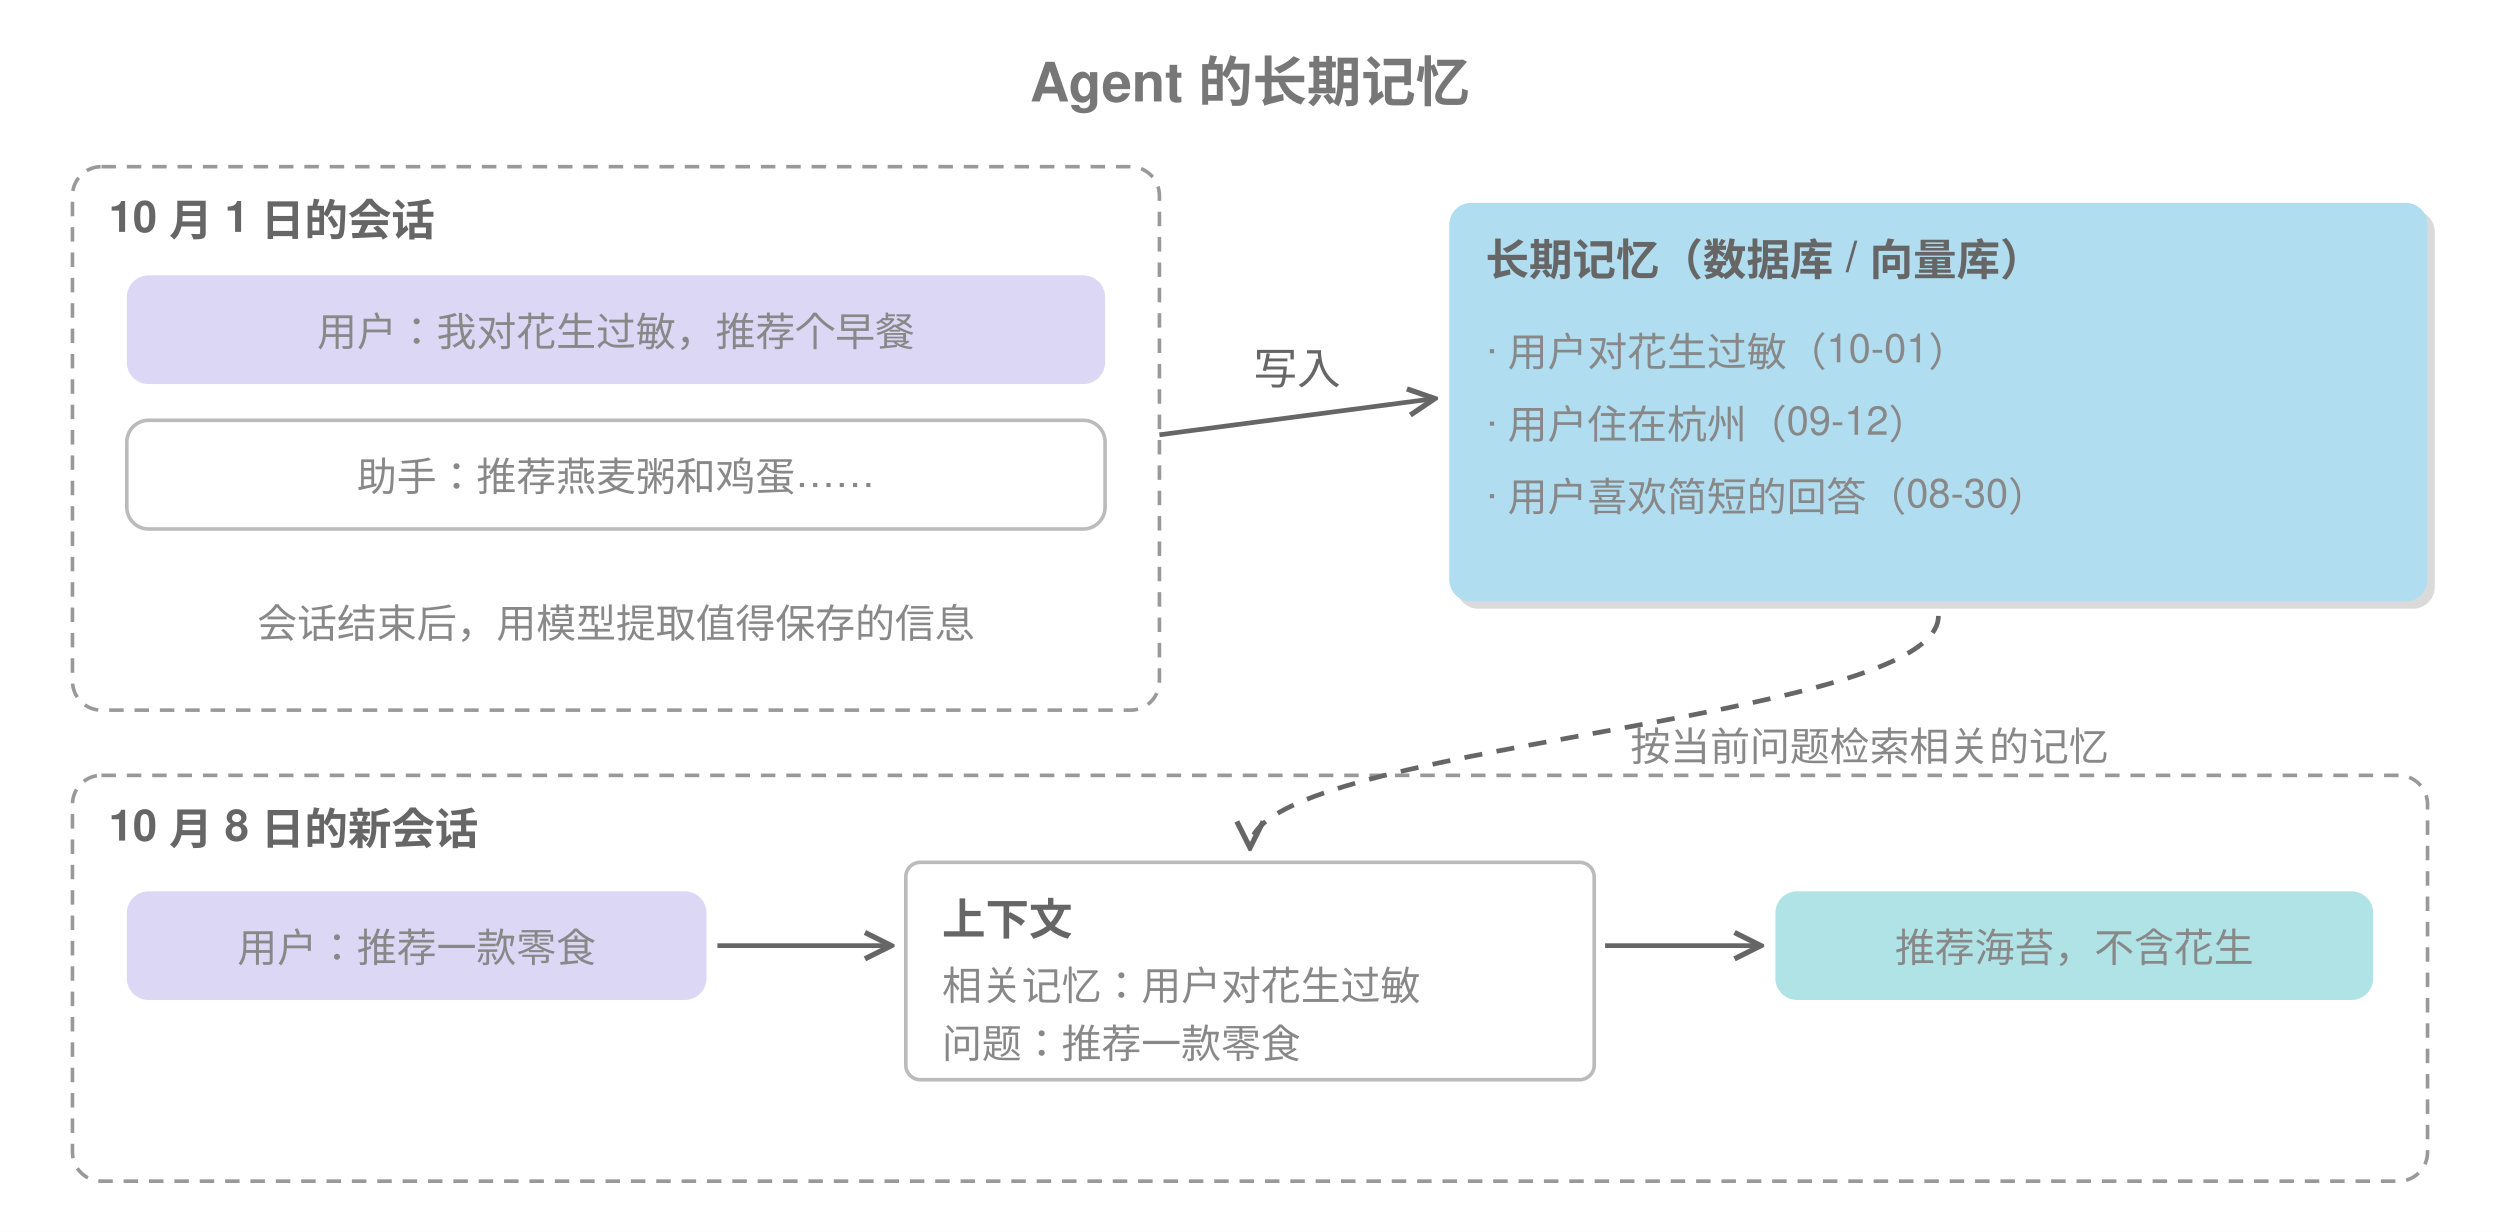
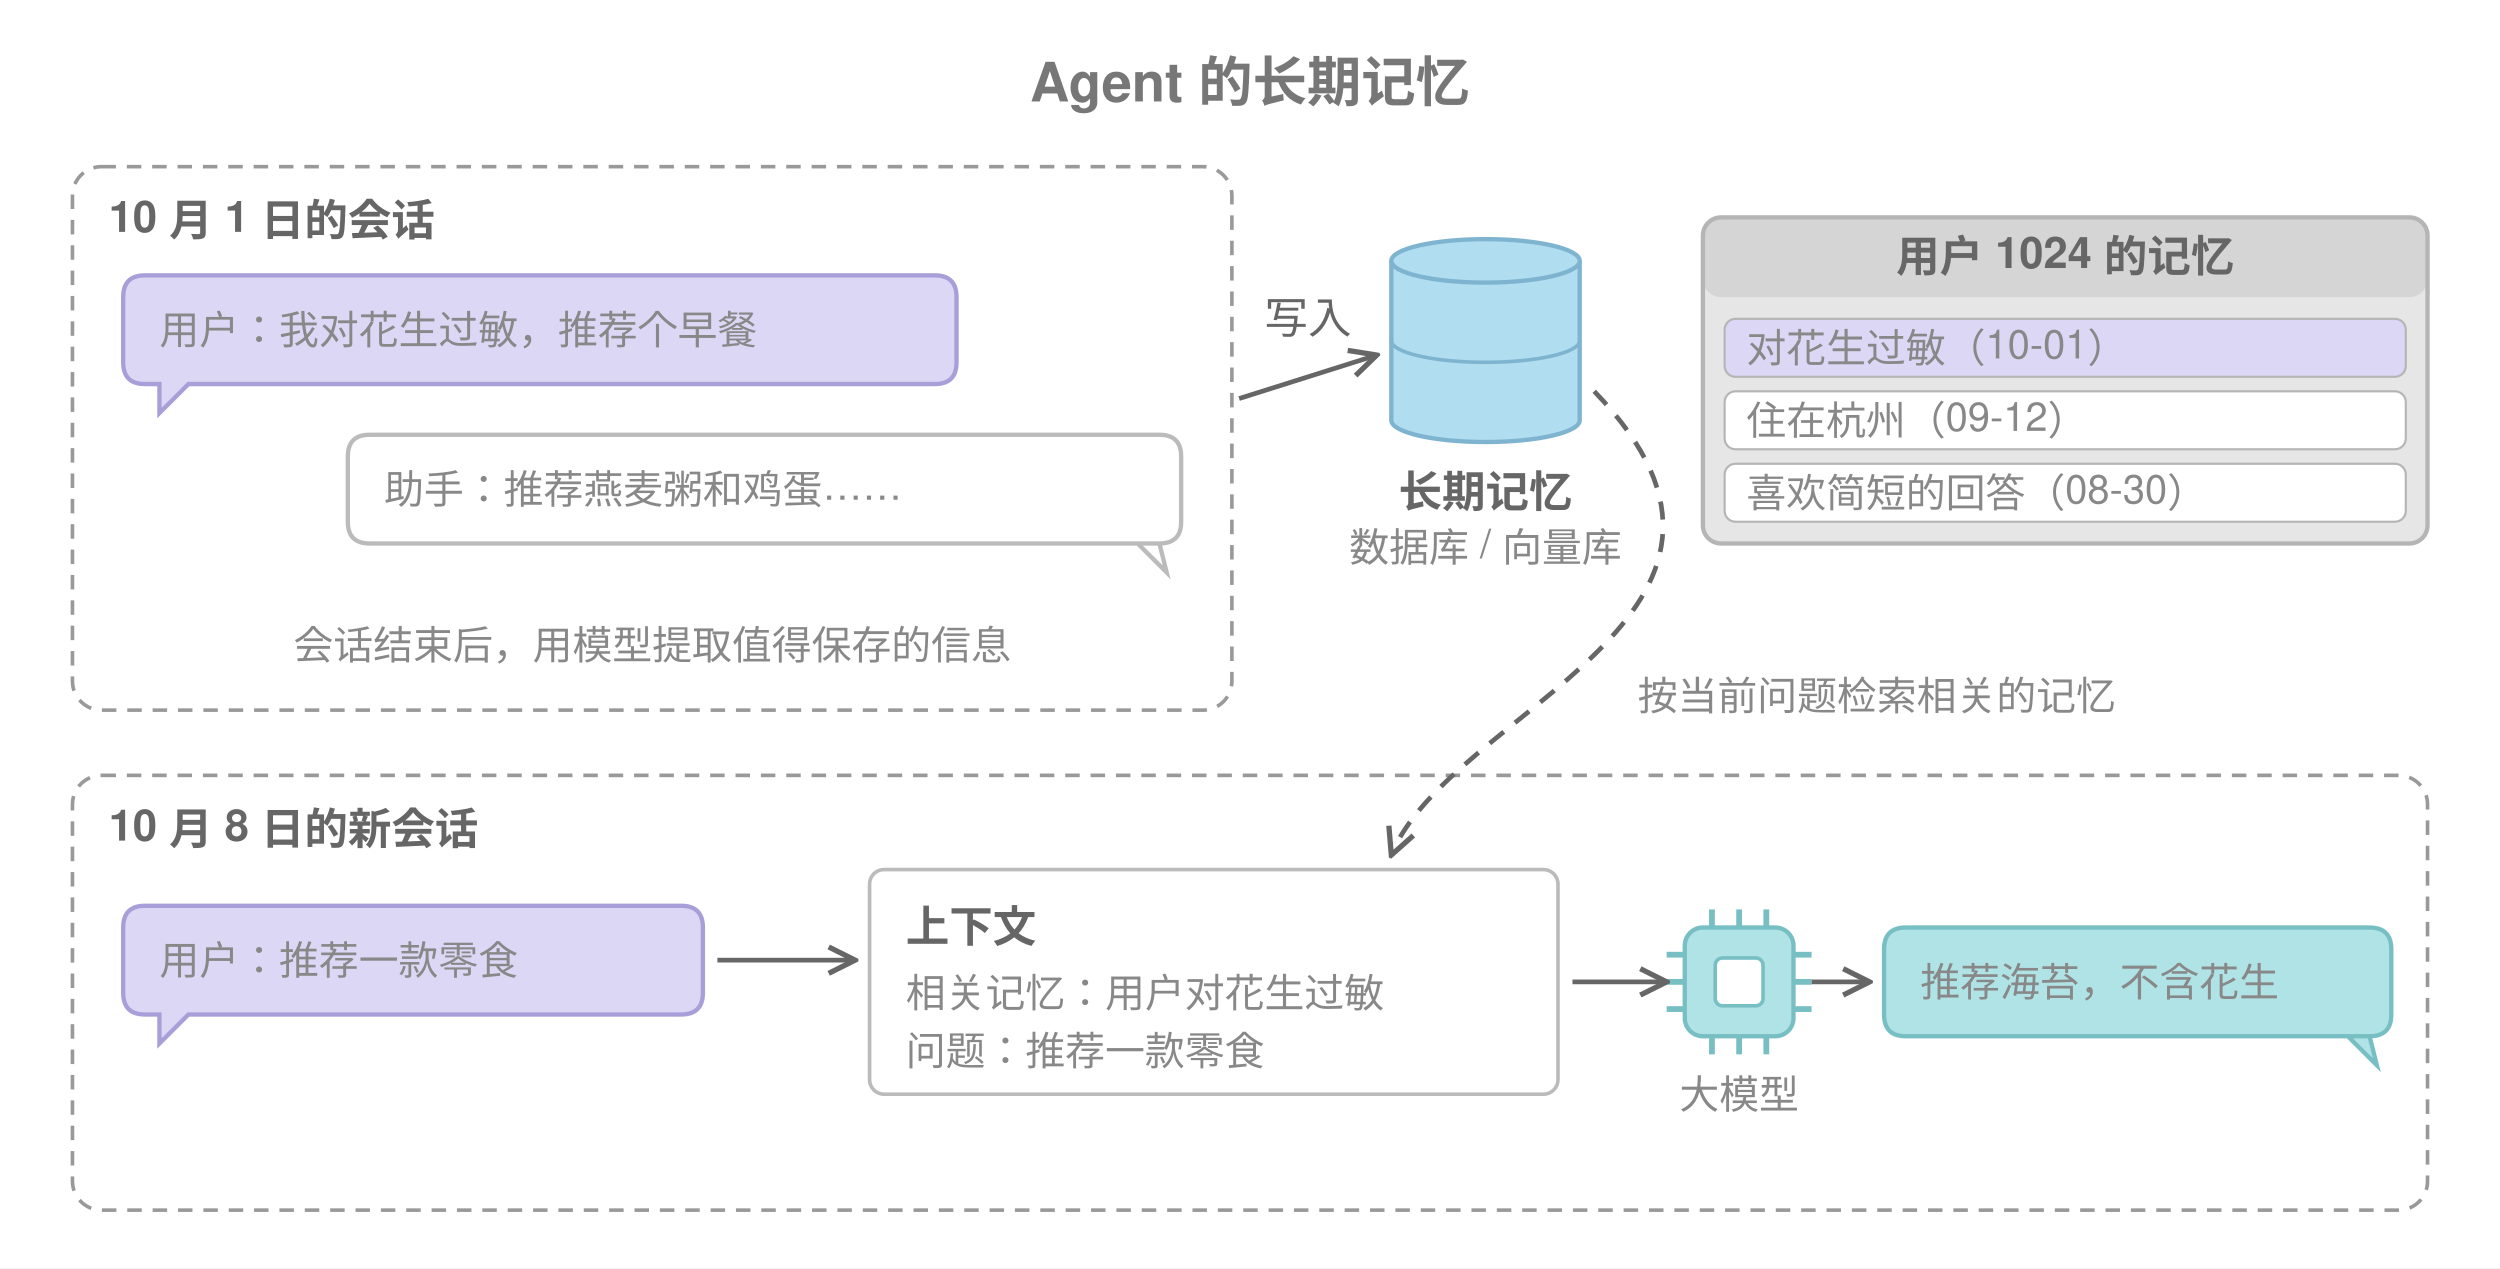
- <svg xmlns="http://www.w3.org/2000/svg" width="690" height="340" viewBox="0 0 690 340">
+ <svg xmlns="http://www.w3.org/2000/svg" width="690" height="350" viewBox="0 0 690 350">
  <style>
    text { font-family: "PingFang SC", "Microsoft YaHei", Helvetica, Arial, sans-serif; fill: #666; font-size: 12px; }
    .title { font-weight: bold; font-size: 15px; fill: #777; text-anchor: middle; }
    .b { font-weight: bold; }
    .c { text-anchor: middle; }
    .e { text-anchor: end; }
    .note { fill: #C0605A; }
    .ok { fill: #6A9F68; }
    .sub { font-size: 11px; fill: #888; }
    .mono { font-family: Menlo, Consolas, monospace; }
    .arrow { stroke: #666; stroke-width: 1.3; fill: none; marker-end: url(#a); }
    .red { stroke: #C0605A; marker-end: url(#r); }
    .green { stroke: #6A9F68; marker-end: url(#g); }
    .dash { stroke-dasharray: 5 4; }
    .line { stroke: #666; stroke-width: 1.3; fill: none; }
    .frame { fill: none; stroke: #999; stroke-width: 1; stroke-dasharray: 4 3; }
    .shadow { fill: #DADADA; }
  </style>
  <defs>
    <marker id="a" viewBox="0 0 10 10" refX="9" refY="5" markerWidth="7" markerHeight="7" orient="auto-start-reverse">
      <path d="M1,1 L9,5 L1,9" fill="none" stroke="#666" stroke-width="1.6" />
    </marker>
    <marker id="r" viewBox="0 0 10 10" refX="9" refY="5" markerWidth="7" markerHeight="7" orient="auto-start-reverse">
      <path d="M1,1 L9,5 L1,9" fill="none" stroke="#C0605A" stroke-width="1.6" />
    </marker>
    <marker id="g" viewBox="0 0 10 10" refX="9" refY="5" markerWidth="7" markerHeight="7" orient="auto-start-reverse">
      <path d="M1,1 L9,5 L1,9" fill="none" stroke="#6A9F68" stroke-width="1.6" />
    </marker>
  </defs>
  <rect width="100%" height="100%" fill="#FFFFFF" />
  <text x="345" y="28" class="title">Agent 的长期记忆</text>
-   <rect x="20" y="46" width="300" height="150" rx="8" class="frame" />
+   <rect x="20" y="46" width="320" height="150" rx="8" class="frame" />
  <text x="30" y="64" class="b">10 月 1 日的会话</text>
-   <rect x="35" y="76" width="270" height="30" rx="6" fill="#DDD7F6" />
-   <text x="170" y="95.5" class="c sub">用户：我对花生过敏，推荐个早餐</text>
-   <rect x="35" y="116" width="270" height="30" rx="6" fill="#FFFFFF" stroke="#BBB" />
-   <text x="170" y="135.5" class="c sub">助手：推荐燕麦粥和鸡蛋……</text>
-   <text x="170" y="176" class="c sub">会话结束后，用模型提取值得保存的信息</text>
-   <rect x="402" y="58" width="270" height="110" rx="6" class="shadow" />
-   <rect x="400" y="56" width="270" height="110" rx="6" fill="#B1DDF0" />
-   <text x="410" y="76" class="b">长期记忆（数据库 / 向量库）</text>
-   <text x="410" y="100" class="sub">· 用户对花生过敏（10-01）</text>
-   <text x="410" y="120" class="sub">· 用户住在杭州（09-12）</text>
-   <text x="410" y="140" class="sub">· 用户喜欢简短的回答（08-30）</text>
-   <line x1="320" y1="120" x2="396" y2="110" class="arrow " />
-   <text x="358" y="106" class="c">写入</text>
-   <rect x="20" y="214" width="650" height="112" rx="8" class="frame" />
+   <path d="M40,76 h218 q6,0 6,6 v18 q0,6 -6,6 H52 l-8,8 l0,-8 H40 q-6,0 -6,-6 v-18 q0,-6 6,-6 z" fill="#DDD7F6" stroke="#A99FD8" stroke-width="1.2" />
+   <text x="44" y="95" class="sub">用户：我对花生过敏，推荐个早餐</text>
+   <path d="M102,120 h218 q6,0 6,6 v18 q0,6 -6,6 H314 l8,8 l-2,-8 H102 q-6,0 -6,-6 v-18 q0,-6 6,-6 z" fill="#FFFFFF" stroke="#BBBBBB" stroke-width="1.2" />
+   <text x="106" y="139" class="sub">助手：推荐燕麦粥和鸡蛋……</text>
+   <text x="180" y="182" class="c sub">会话结束后，用模型提取值得保存的信息</text>
+   <path d="M384,72 v44 a26,6 0 0 0 52,0 v-44" fill="#B1DDF0" stroke="#7FB4D0" stroke-width="1.2" />
+   <ellipse cx="410" cy="72" rx="26" ry="6" fill="#B1DDF0" stroke="#7FB4D0" stroke-width="1.2" />
+   <path d="M384,94 a26,6 0 0 0 52,0" fill="none" stroke="#7FB4D0" stroke-width="1" />
+   <text x="410" y="140" class="c b">长期记忆</text>
+   <text x="410" y="155" class="c sub">数据库 / 向量库</text>
+   <rect x="470" y="60" width="200" height="90" rx="5" fill="#E6E6E6" stroke="#B5B5B5" stroke-width="1.2" />
+   <rect x="470" y="60" width="200" height="22" rx="5" fill="#B5B5B5" opacity="0.35" />
+   <text x="570" y="75" class="c b">用户 1024 的记忆</text>
+   <rect x="476" y="88" width="188" height="16" rx="3" fill="#DDD7F6" stroke="#B5B5B5" stroke-width="0.6" />
+   <text x="482" y="100" class="sub">对花生过敏（10-01）</text>
+   <rect x="476" y="108" width="188" height="16" rx="3" fill="#FFFFFF" stroke="#B5B5B5" stroke-width="0.6" />
+   <text x="482" y="120" class="sub">住在杭州（09-12）</text>
+   <rect x="476" y="128" width="188" height="16" rx="3" fill="#FFFFFF" stroke="#B5B5B5" stroke-width="0.6" />
+   <text x="482" y="140" class="sub">喜欢简短的回答（08-30）</text>
+   <line x1="342" y1="110" x2="380" y2="98" class="arrow " />
+   <text x="361" y="92" class="c">写入</text>
+   <rect x="20" y="214" width="650" height="120" rx="8" class="frame" />
  <text x="30" y="232" class="b">10 月 8 日的新会话</text>
-   <rect x="35" y="246" width="160" height="30" rx="6" fill="#DDD7F6" />
-   <text x="115" y="265.5" class="c sub">用户：推荐一款零食</text>
-   <rect x="250" y="238" width="190" height="60" rx="4" fill="#FFFFFF" stroke="#BBB" />
-   <text x="260" y="258" class="b">上下文</text>
-   <text x="260" y="276" class="sub">相关记忆：用户对花生过敏</text>
-   <text x="260" y="292" class="sub">问题：推荐一款零食</text>
-   <line x1="198" y1="261" x2="246" y2="261" class="arrow " />
-   <path d="M535,170 C535,200 345,205 345,234" class="arrow dash" />
-   <text x="450" y="210" class="sub">按当前问题检索相关的记忆</text>
-   <rect x="490" y="246" width="165" height="30" rx="6" fill="#B0E3E6" />
-   <text x="572.5" y="265.5" class="c sub">推荐海苔，不含花生</text>
-   <line x1="443" y1="261" x2="486" y2="261" class="arrow " />
+   <path d="M40,250 h148 q6,0 6,6 v18 q0,6 -6,6 H52 l-8,8 l0,-8 H40 q-6,0 -6,-6 v-18 q0,-6 6,-6 z" fill="#DDD7F6" stroke="#A99FD8" stroke-width="1.2" />
+   <text x="44" y="269" class="sub">用户：推荐一款零食</text>
+   <rect x="240" y="240" width="190" height="62" rx="4" fill="#FFFFFF" stroke="#BBB" />
+   <text x="250" y="260" class="b">上下文</text>
+   <text x="250" y="278" class="sub">相关记忆：用户对花生过敏</text>
+   <text x="250" y="294" class="sub">问题：推荐一款零食</text>
+   <line x1="198" y1="265" x2="236" y2="265" class="arrow " />
+   <path d="M440,108 C500,170 400,196 384,236" class="arrow dash" />
+   <text x="452" y="196" class="sub">按当前问题检索相关的记忆</text>
+   <line x1="472.5" y1="251" x2="472.5" y2="291" stroke="#78BFC4" stroke-width="1.6" />
+   <line x1="460" y1="263.5" x2="500" y2="263.5" stroke="#78BFC4" stroke-width="1.6" />
+   <line x1="480" y1="251" x2="480" y2="291" stroke="#78BFC4" stroke-width="1.6" />
+   <line x1="460" y1="271" x2="500" y2="271" stroke="#78BFC4" stroke-width="1.6" />
+   <line x1="487.5" y1="251" x2="487.5" y2="291" stroke="#78BFC4" stroke-width="1.6" />
+   <line x1="460" y1="278.5" x2="500" y2="278.5" stroke="#78BFC4" stroke-width="1.6" />
+   <rect x="465" y="256" width="30" height="30" rx="5" fill="#B0E3E6" stroke="#78BFC4" stroke-width="1.2" />
+   <rect x="473.4" y="264.4" width="13.2" height="13.2" rx="2" fill="#FFFFFF" stroke="#78BFC4" stroke-width="1" />
+   <text x="480" y="306" class="c sub">大模型</text>
+   <line x1="434" y1="271" x2="460" y2="271" class="arrow " />
+   <path d="M526,256 h128 q6,0 6,6 v18 q0,6 -6,6 H648 l8,8 l-2,-8 H526 q-6,0 -6,-6 v-18 q0,-6 6,-6 z" fill="#B0E3E6" stroke="#78BFC4" stroke-width="1.2" />
+   <text x="530" y="275" class="sub">推荐海苔，不含花生</text>
+   <line x1="500" y1="271" x2="516" y2="271" class="arrow " />
</svg>
